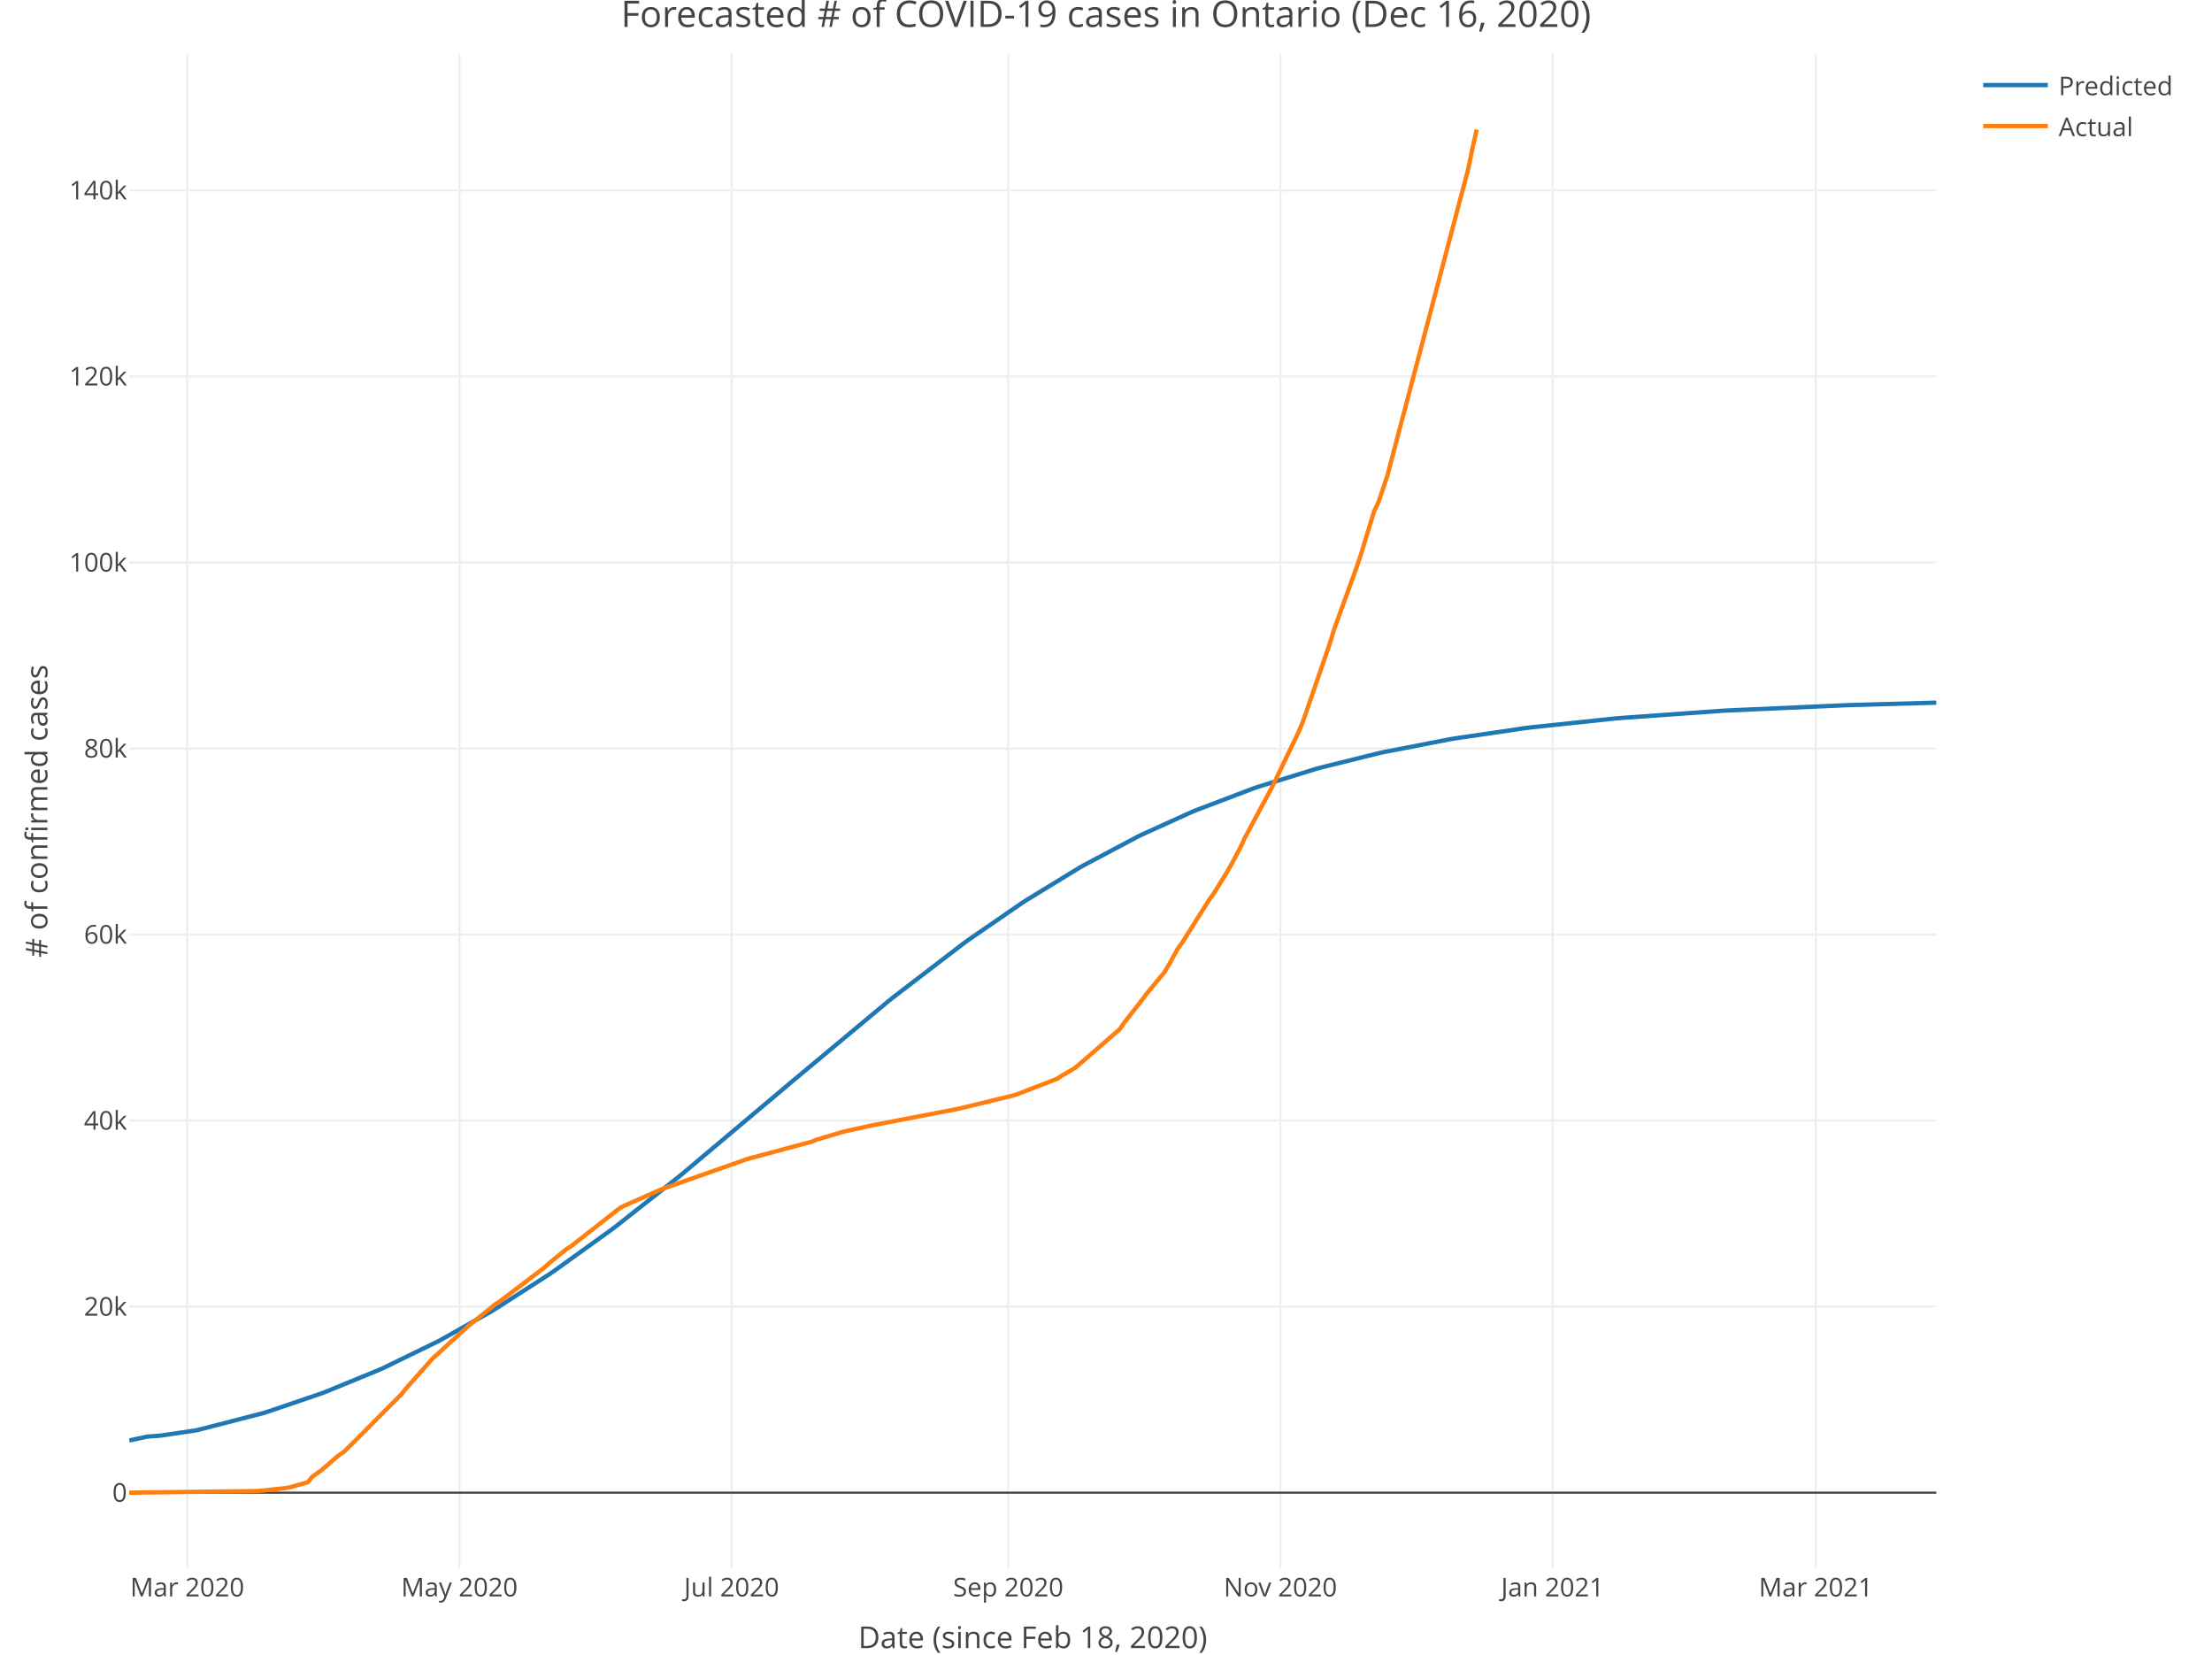
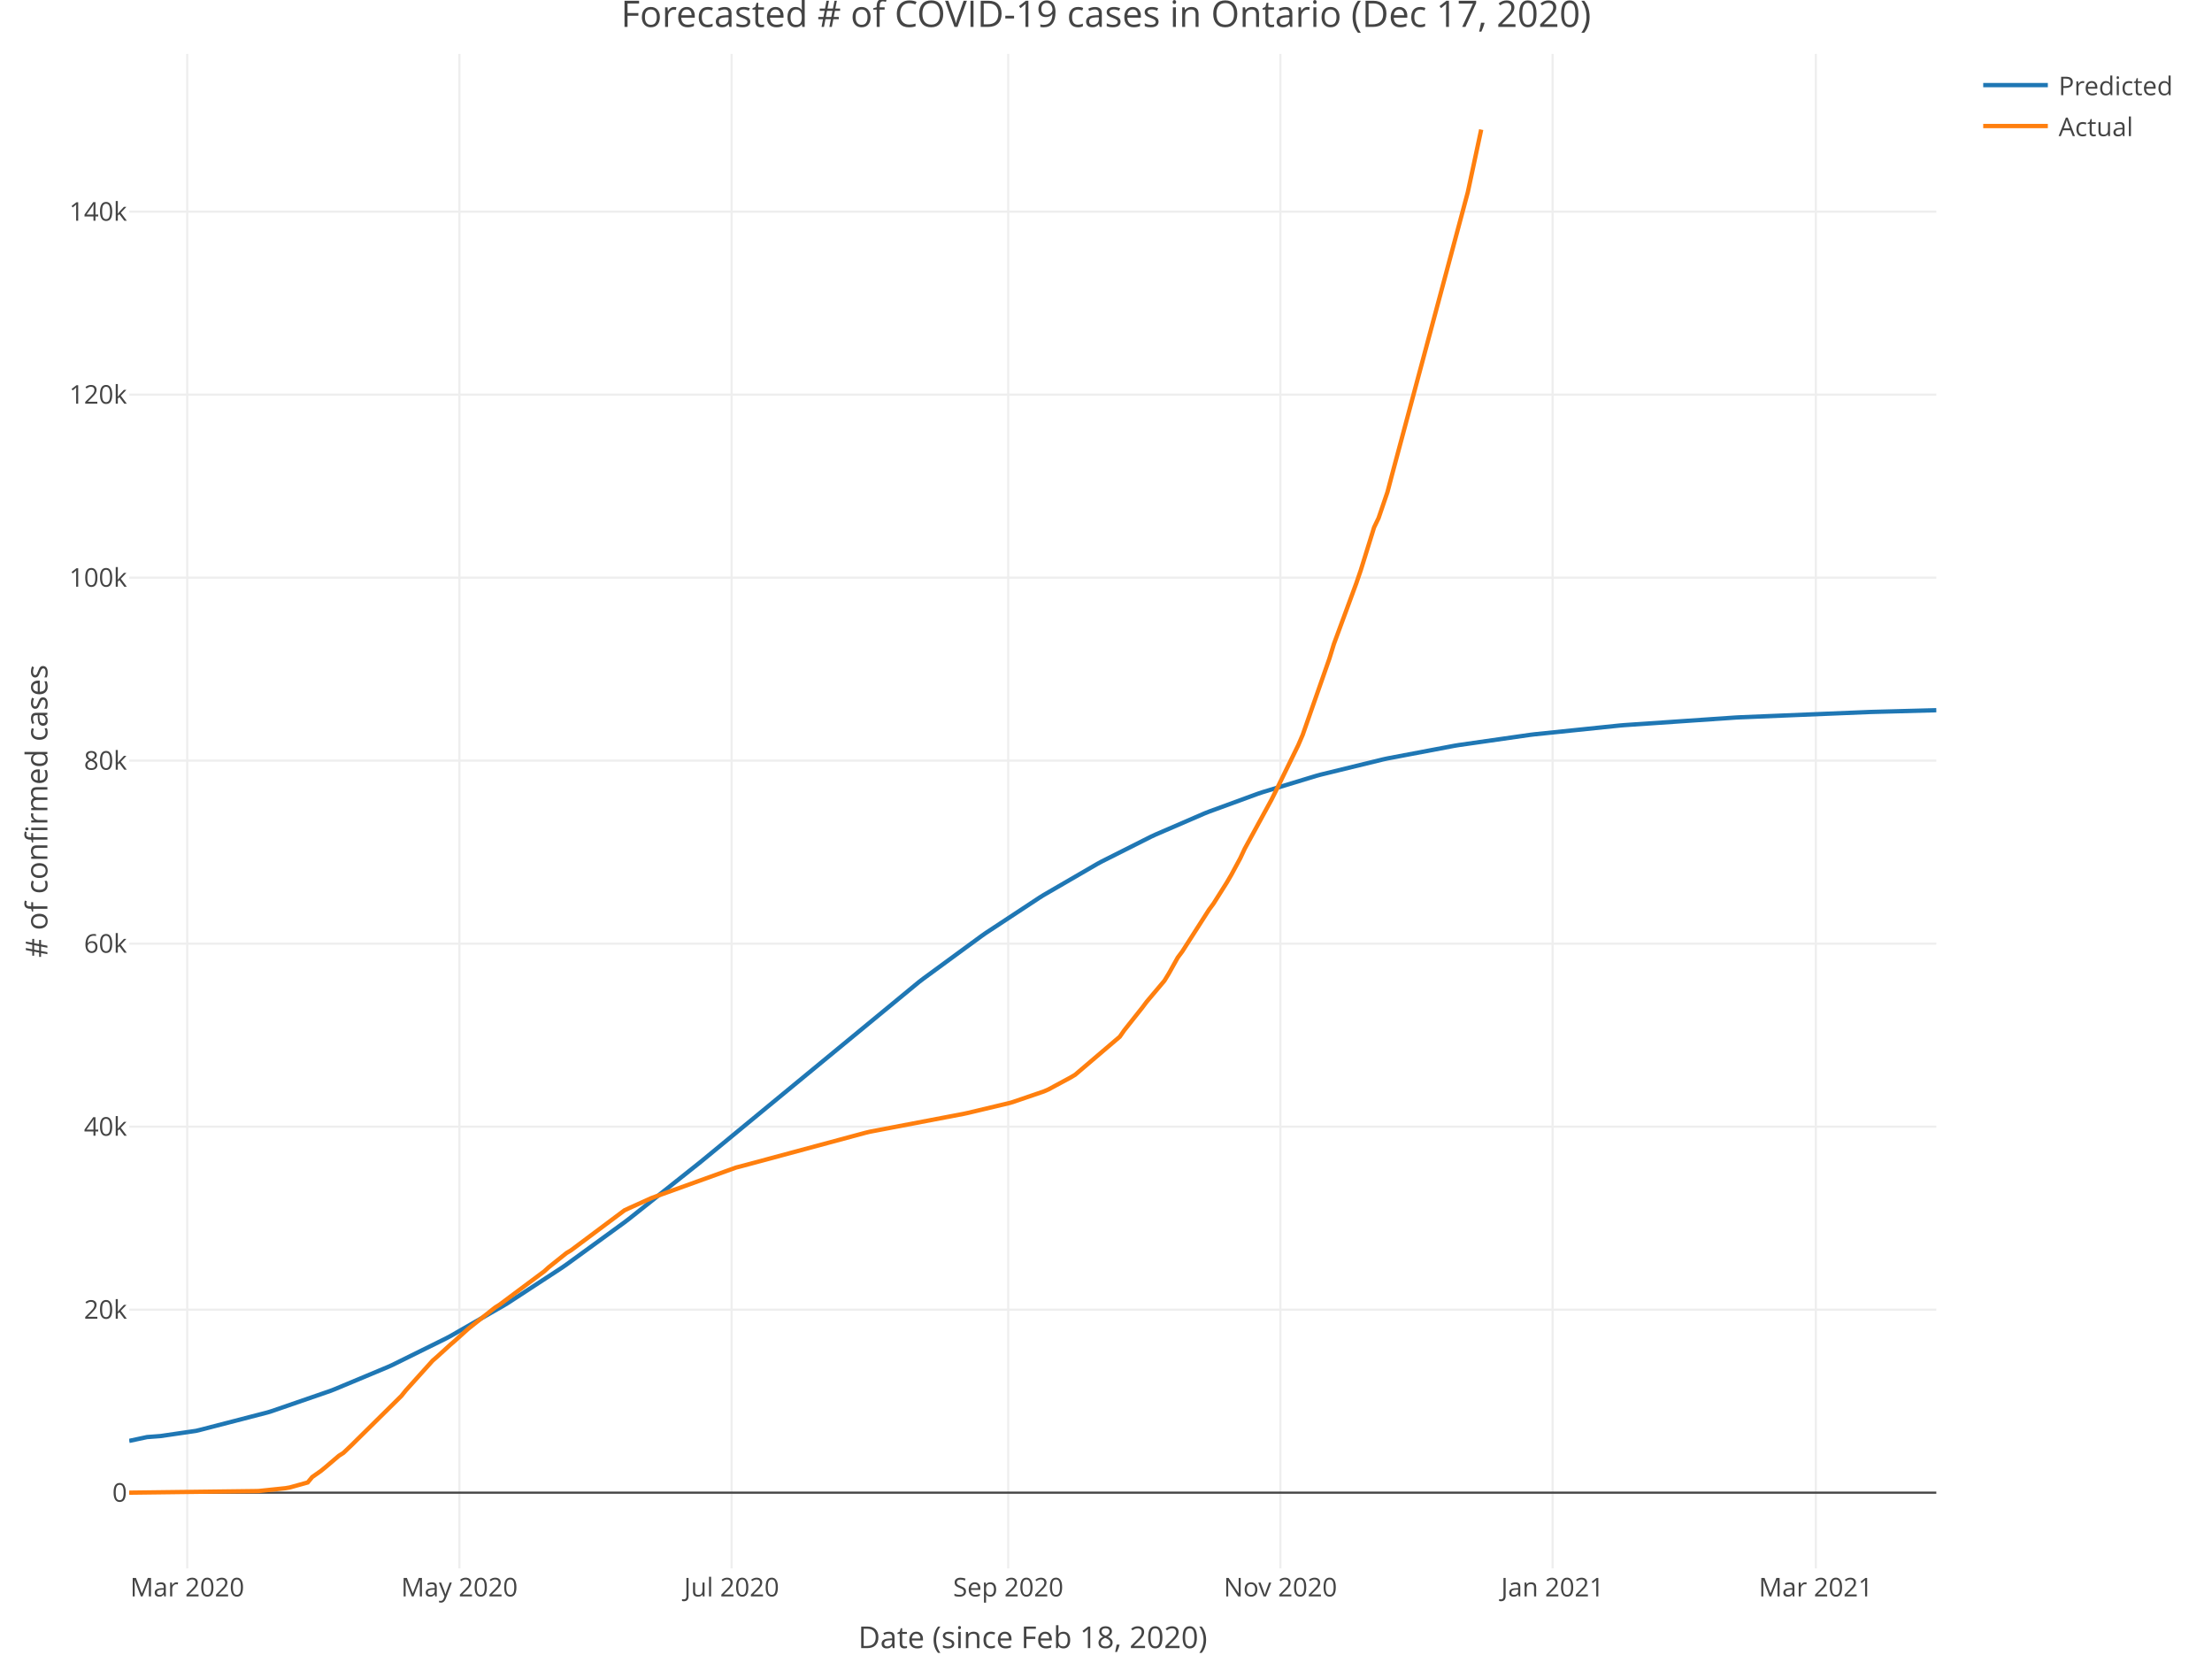
<svg xmlns="http://www.w3.org/2000/svg" class="main-svg" width="1027" height="768" style="" viewBox="0 0 1027 768">
  <rect x="0" y="0" width="1027" height="768" style="fill: rgb(255, 255, 255); fill-opacity: 1;" />
-   <defs id="defs-68670e">
+   <defs id="defs-5df741">
    <g class="clips">
-       <clipPath id="clip68670exyplot" class="plotclip">
+       <clipPath id="clip5df741xyplot" class="plotclip">
        <rect width="839" height="703" />
      </clipPath>
-       <clipPath class="axesclip" id="clip68670ex">
+       <clipPath class="axesclip" id="clip5df741x">
        <rect x="60" y="0" width="839" height="768" />
      </clipPath>
-       <clipPath class="axesclip" id="clip68670ey">
+       <clipPath class="axesclip" id="clip5df741y">
        <rect x="0" y="25" width="1027" height="703" />
      </clipPath>
-       <clipPath class="axesclip" id="clip68670exy">
+       <clipPath class="axesclip" id="clip5df741xy">
        <rect x="60" y="25" width="839" height="703" />
      </clipPath>
    </g>
    <g class="gradients" />
  </defs>
  <g class="bglayer" />
  <g class="layer-below">
    <g class="imagelayer" />
    <g class="shapelayer" />
  </g>
  <g class="cartesianlayer">
    <g class="subplot xy">
      <g class="layer-subplot">
        <g class="shapelayer" />
        <g class="imagelayer" />
      </g>
      <g class="gridlayer">
        <g class="x">
          <path class="xgrid crisp" transform="translate(86.93,0)" d="M0,25v703" style="stroke: rgb(238, 238, 238); stroke-opacity: 1; stroke-width: 1px;" />
          <path class="xgrid crisp" transform="translate(213.3,0)" d="M0,25v703" style="stroke: rgb(238, 238, 238); stroke-opacity: 1; stroke-width: 1px;" />
          <path class="xgrid crisp" transform="translate(339.67,0)" d="M0,25v703" style="stroke: rgb(238, 238, 238); stroke-opacity: 1; stroke-width: 1px;" />
          <path class="xgrid crisp" transform="translate(468.11,0)" d="M0,25v703" style="stroke: rgb(238, 238, 238); stroke-opacity: 1; stroke-width: 1px;" />
          <path class="xgrid crisp" transform="translate(594.47,0)" d="M0,25v703" style="stroke: rgb(238, 238, 238); stroke-opacity: 1; stroke-width: 1px;" />
          <path class="xgrid crisp" transform="translate(720.84,0)" d="M0,25v703" style="stroke: rgb(238, 238, 238); stroke-opacity: 1; stroke-width: 1px;" />
          <path class="xgrid crisp" transform="translate(843.07,0)" d="M0,25v703" style="stroke: rgb(238, 238, 238); stroke-opacity: 1; stroke-width: 1px;" />
        </g>
        <g class="y">
-           <path class="ygrid crisp" transform="translate(0,606.5)" d="M60,0h839" style="stroke: rgb(238, 238, 238); stroke-opacity: 1; stroke-width: 1px;" />
-           <path class="ygrid crisp" transform="translate(0,520.14)" d="M60,0h839" style="stroke: rgb(238, 238, 238); stroke-opacity: 1; stroke-width: 1px;" />
-           <path class="ygrid crisp" transform="translate(0,433.79)" d="M60,0h839" style="stroke: rgb(238, 238, 238); stroke-opacity: 1; stroke-width: 1px;" />
-           <path class="ygrid crisp" transform="translate(0,347.43)" d="M60,0h839" style="stroke: rgb(238, 238, 238); stroke-opacity: 1; stroke-width: 1px;" />
-           <path class="ygrid crisp" transform="translate(0,261.08)" d="M60,0h839" style="stroke: rgb(238, 238, 238); stroke-opacity: 1; stroke-width: 1px;" />
-           <path class="ygrid crisp" transform="translate(0,174.72)" d="M60,0h839" style="stroke: rgb(238, 238, 238); stroke-opacity: 1; stroke-width: 1px;" />
-           <path class="ygrid crisp" transform="translate(0,88.37)" d="M60,0h839" style="stroke: rgb(238, 238, 238); stroke-opacity: 1; stroke-width: 1px;" />
+           <path class="ygrid crisp" transform="translate(0,607.91)" d="M60,0h839" style="stroke: rgb(238, 238, 238); stroke-opacity: 1; stroke-width: 1px;" />
+           <path class="ygrid crisp" transform="translate(0,522.96)" d="M60,0h839" style="stroke: rgb(238, 238, 238); stroke-opacity: 1; stroke-width: 1px;" />
+           <path class="ygrid crisp" transform="translate(0,438.02)" d="M60,0h839" style="stroke: rgb(238, 238, 238); stroke-opacity: 1; stroke-width: 1px;" />
+           <path class="ygrid crisp" transform="translate(0,353.07)" d="M60,0h839" style="stroke: rgb(238, 238, 238); stroke-opacity: 1; stroke-width: 1px;" />
+           <path class="ygrid crisp" transform="translate(0,268.13)" d="M60,0h839" style="stroke: rgb(238, 238, 238); stroke-opacity: 1; stroke-width: 1px;" />
+           <path class="ygrid crisp" transform="translate(0,183.18)" d="M60,0h839" style="stroke: rgb(238, 238, 238); stroke-opacity: 1; stroke-width: 1px;" />
+           <path class="ygrid crisp" transform="translate(0,98.24)" d="M60,0h839" style="stroke: rgb(238, 238, 238); stroke-opacity: 1; stroke-width: 1px;" />
        </g>
      </g>
      <g class="zerolinelayer">
        <path class="yzl zl crisp" transform="translate(0,692.85)" d="M60,0h839" style="stroke: rgb(68, 68, 68); stroke-opacity: 1; stroke-width: 1px;" />
      </g>
      <path class="xlines-below" />
      <path class="ylines-below" />
      <g class="overlines-below" />
      <g class="xaxislayer-below" />
      <g class="yaxislayer-below" />
      <g class="overaxes-below" />
-       <g class="plot" transform="translate(60, 25)" clip-path="url('#clip68670exyplot')">
+       <g class="plot" transform="translate(60, 25)" clip-path="url('#clip5df741xyplot')">
        <g class="scatterlayer mlayer">
-           <g class="trace scatter trace8bd5a6" style="stroke-miterlimit: 2; opacity: 1;">
+           <g class="trace scatter trace0f5e8f" style="stroke-miterlimit: 2; opacity: 1;">
            <g class="fills" />
            <g class="errorbars" />
            <g class="lines">
-               <path class="js-line" d="M0,643.62L8.29,641.83L14.5,641.37L31.07,638.92L33.15,638.41L62.15,630.93L64.22,630.29L89.08,621.82L91.15,621.05L116.01,610.85L118.08,609.92L142.94,597.82L145.01,596.73L167.8,583.88L169.87,582.63L194.73,566.68L196.8,565.27L223.73,545.9L225.8,544.34L254.81,521.47L256.88,519.78L304.53,479.7L306.6,477.94L352.17,439.95L354.24,438.28L387.39,412.88L389.46,411.38L414.32,394.25L416.39,392.9L441.25,377.72L443.32,376.54L468.18,363.37L470.25,362.36L493.04,352.02L495.11,351.15L522.04,340.92L524.12,340.21L551.05,331.88L553.12,331.31L580.05,324.62L582.12,324.16L613.2,318.13L615.27,317.78L648.41,312.92L650.48,312.66L689.84,308.49L691.92,308.31L739.56,304.92L741.63,304.8L797.57,302.32L799.64,302.25L839,301.15" style="vector-effect: non-scaling-stroke; fill: none; stroke: rgb(31, 119, 180); stroke-opacity: 1; stroke-width: 2px; opacity: 1;" />
+               <path class="js-line" d="M0,643.81L8.29,642.04L14.5,641.57L31.07,639.15L33.15,638.64L64.22,630.6L66.29,629.96L93.22,620.66L95.29,619.87L120.15,609.48L122.22,608.54L147.08,596.25L149.16,595.15L174.01,580.88L176.09,579.61L200.95,563.38L203.02,561.94L229.95,542.35L232.02,540.77L265.17,514.41L267.24,512.71L366.67,430.8L368.75,429.21L395.68,409.48L397.75,408.03L422.61,391.66L424.68,390.37L449.54,375.95L451.61,374.83L474.4,363.36L476.47,362.4L499.26,352.55L501.33,351.73L524.12,343.39L526.19,342.7L551.05,335.14L553.12,334.57L582.12,327.49L584.19,327.04L615.27,321.16L617.34,320.82L650.48,316.08L652.56,315.83L691.92,311.77L693.99,311.59L745.78,308.06L747.85,307.95L807.93,305.49L810,305.43L839,304.66" style="vector-effect: non-scaling-stroke; fill: none; stroke: rgb(31, 119, 180); stroke-opacity: 1; stroke-width: 2px; opacity: 1;" />
            </g>
            <g class="points" />
            <g class="text" />
          </g>
-           <g class="trace scatter tracea3172a" style="stroke-miterlimit: 2; opacity: 1;">
+           <g class="trace scatter tracee7c4ca" style="stroke-miterlimit: 2; opacity: 1;">
            <g class="fills" />
            <g class="errorbars" />
            <g class="lines">
-               <path class="js-line" d="M0,667.85L58,667.11L60.08,667.06L72.51,665.74L74.58,665.38L82.86,663.03L84.94,660.49L89.08,657.53L91.15,655.79L97.37,650.42L99.44,649.08L103.58,645.07L105.65,642.99L126.37,622.18L128.44,619.56L140.87,605.54L142.94,603.71L149.16,597.96L151.23,596.14L157.44,590.47L159.51,588.8L169.87,580.47L171.94,579.14L192.66,563.42L194.73,561.52L203.02,554.77L205.09,553.51L227.88,535.66L229.95,534.61L246.52,527.29L248.59,526.47L287.95,512.64L290.02,512.16L316.96,504.91L319.03,504.03L331.46,500.33L333.53,499.85L345.96,497.14L348.03,496.75L385.32,489.59L387.39,489.09L410.18,483.55L412.25,482.91L430.89,475.7L432.97,474.34L439.18,470.64L441.25,468.9L459.9,452.7L461.97,449.67L470.25,439.1L472.33,436.28L480.61,426.3L482.68,422.86L486.83,415.31L488.9,412.51L501.33,392.76L503.4,389.92L509.61,379.92L511.69,376.29L515.83,368.5L517.9,364L530.33,340.87L532.4,336.65L542.76,315.12L544.83,310.24L557.26,274.16L559.33,267.33L569.69,238.79L571.76,232.67L577.98,212.33L580.05,207.97L584.19,195.66L586.26,187.65L621.48,54.21L623.55,44.39L625.62,35.15" style="vector-effect: non-scaling-stroke; fill: none; stroke: rgb(255, 127, 14); stroke-opacity: 1; stroke-width: 2px; opacity: 1;" />
+               <path class="js-line" d="M0,667.85L58,667.12L60.08,667.08L72.51,665.78L74.58,665.42L82.86,663.11L84.94,660.61L89.08,657.69L91.15,655.99L97.37,650.7L99.44,649.39L103.58,645.45L105.65,643.39L126.37,622.93L128.44,620.35L140.87,606.56L142.94,604.76L149.16,599.1L151.23,597.32L157.44,591.73L159.51,590.09L169.87,581.9L171.94,580.59L192.66,565.13L194.73,563.25L203.02,556.61L205.09,555.37L229.95,536.78L232.02,535.81L242.38,531.14L244.45,530.37L281.74,516.93L283.81,516.41L341.81,500.8L343.89,500.3L387.39,492.01L389.46,491.56L408.11,487.12L410.18,486.55L424.68,481.59L426.75,480.69L437.11,475.1L439.18,473.86L459.9,456.21L461.97,453.24L470.25,442.83L472.33,440.06L480.61,430.24L482.68,426.86L486.83,419.43L488.9,416.67L501.33,397.25L503.4,394.45L509.61,384.62L511.69,381.05L515.83,373.39L517.9,368.96L530.33,346.21L532.4,342.06L542.76,320.88L544.83,316.07L557.26,280.59L559.33,273.87L569.69,245.79L571.76,239.77L577.98,219.76L580.05,215.48L584.19,203.37L586.26,195.49L621.48,64.23L623.55,54.56L627.7,35.15" style="vector-effect: non-scaling-stroke; fill: none; stroke: rgb(255, 127, 14); stroke-opacity: 1; stroke-width: 2px; opacity: 1;" />
            </g>
            <g class="points" />
            <g class="text" />
          </g>
        </g>
      </g>
      <g class="overplot" />
      <path class="xlines-above crisp" style="fill: none;" d="M0,0" />
      <path class="ylines-above crisp" style="fill: none;" d="M0,0" />
      <g class="overlines-above" />
      <g class="xaxislayer-above">
        <g class="xtick">
          <text text-anchor="middle" x="0" y="741" transform="translate(86.93,0)" style="font-family: 'Open Sans', verdana, arial, sans-serif; font-size: 12px; fill: rgb(68, 68, 68); fill-opacity: 1; white-space: pre;">Mar 2020</text>
        </g>
        <g class="xtick">
          <text text-anchor="middle" x="0" y="741" transform="translate(213.3,0)" style="font-family: 'Open Sans', verdana, arial, sans-serif; font-size: 12px; fill: rgb(68, 68, 68); fill-opacity: 1; white-space: pre;">May 2020</text>
        </g>
        <g class="xtick">
          <text text-anchor="middle" x="0" y="741" transform="translate(339.67,0)" style="font-family: 'Open Sans', verdana, arial, sans-serif; font-size: 12px; fill: rgb(68, 68, 68); fill-opacity: 1; white-space: pre;">Jul 2020</text>
        </g>
        <g class="xtick">
          <text text-anchor="middle" x="0" y="741" transform="translate(468.11,0)" style="font-family: 'Open Sans', verdana, arial, sans-serif; font-size: 12px; fill: rgb(68, 68, 68); fill-opacity: 1; white-space: pre;">Sep 2020</text>
        </g>
        <g class="xtick">
          <text text-anchor="middle" x="0" y="741" transform="translate(594.47,0)" style="font-family: 'Open Sans', verdana, arial, sans-serif; font-size: 12px; fill: rgb(68, 68, 68); fill-opacity: 1; white-space: pre;">Nov 2020</text>
        </g>
        <g class="xtick">
          <text text-anchor="middle" x="0" y="741" transform="translate(720.84,0)" style="font-family: 'Open Sans', verdana, arial, sans-serif; font-size: 12px; fill: rgb(68, 68, 68); fill-opacity: 1; white-space: pre;">Jan 2021</text>
        </g>
        <g class="xtick">
          <text text-anchor="middle" x="0" y="741" transform="translate(843.07,0)" style="font-family: 'Open Sans', verdana, arial, sans-serif; font-size: 12px; fill: rgb(68, 68, 68); fill-opacity: 1; white-space: pre;">Mar 2021</text>
        </g>
      </g>
      <g class="yaxislayer-above">
        <g class="ytick">
          <text text-anchor="end" x="59" y="4.2" transform="translate(0,692.85)" style="font-family: 'Open Sans', verdana, arial, sans-serif; font-size: 12px; fill: rgb(68, 68, 68); fill-opacity: 1; white-space: pre;">0</text>
        </g>
        <g class="ytick">
-           <text text-anchor="end" x="59" y="4.2" transform="translate(0,606.5)" style="font-family: 'Open Sans', verdana, arial, sans-serif; font-size: 12px; fill: rgb(68, 68, 68); fill-opacity: 1; white-space: pre;">20k</text>
-         </g>
-         <g class="ytick">
-           <text text-anchor="end" x="59" y="4.2" transform="translate(0,520.14)" style="font-family: 'Open Sans', verdana, arial, sans-serif; font-size: 12px; fill: rgb(68, 68, 68); fill-opacity: 1; white-space: pre;">40k</text>
-         </g>
-         <g class="ytick">
-           <text text-anchor="end" x="59" y="4.2" transform="translate(0,433.79)" style="font-family: 'Open Sans', verdana, arial, sans-serif; font-size: 12px; fill: rgb(68, 68, 68); fill-opacity: 1; white-space: pre;">60k</text>
-         </g>
-         <g class="ytick">
-           <text text-anchor="end" x="59" y="4.2" transform="translate(0,347.43)" style="font-family: 'Open Sans', verdana, arial, sans-serif; font-size: 12px; fill: rgb(68, 68, 68); fill-opacity: 1; white-space: pre;">80k</text>
-         </g>
-         <g class="ytick">
-           <text text-anchor="end" x="59" y="4.2" transform="translate(0,261.08)" style="font-family: 'Open Sans', verdana, arial, sans-serif; font-size: 12px; fill: rgb(68, 68, 68); fill-opacity: 1; white-space: pre;">100k</text>
-         </g>
-         <g class="ytick">
-           <text text-anchor="end" x="59" y="4.2" transform="translate(0,174.72)" style="font-family: 'Open Sans', verdana, arial, sans-serif; font-size: 12px; fill: rgb(68, 68, 68); fill-opacity: 1; white-space: pre;">120k</text>
-         </g>
-         <g class="ytick">
-           <text text-anchor="end" x="59" y="4.2" transform="translate(0,88.37)" style="font-family: 'Open Sans', verdana, arial, sans-serif; font-size: 12px; fill: rgb(68, 68, 68); fill-opacity: 1; white-space: pre;">140k</text>
+           <text text-anchor="end" x="59" y="4.2" transform="translate(0,607.91)" style="font-family: 'Open Sans', verdana, arial, sans-serif; font-size: 12px; fill: rgb(68, 68, 68); fill-opacity: 1; white-space: pre;">20k</text>
+         </g>
+         <g class="ytick">
+           <text text-anchor="end" x="59" y="4.2" transform="translate(0,522.96)" style="font-family: 'Open Sans', verdana, arial, sans-serif; font-size: 12px; fill: rgb(68, 68, 68); fill-opacity: 1; white-space: pre;">40k</text>
+         </g>
+         <g class="ytick">
+           <text text-anchor="end" x="59" y="4.2" transform="translate(0,438.02)" style="font-family: 'Open Sans', verdana, arial, sans-serif; font-size: 12px; fill: rgb(68, 68, 68); fill-opacity: 1; white-space: pre;">60k</text>
+         </g>
+         <g class="ytick">
+           <text text-anchor="end" x="59" y="4.2" transform="translate(0,353.07)" style="font-family: 'Open Sans', verdana, arial, sans-serif; font-size: 12px; fill: rgb(68, 68, 68); fill-opacity: 1; white-space: pre;">80k</text>
+         </g>
+         <g class="ytick">
+           <text text-anchor="end" x="59" y="4.2" transform="translate(0,268.13)" style="font-family: 'Open Sans', verdana, arial, sans-serif; font-size: 12px; fill: rgb(68, 68, 68); fill-opacity: 1; white-space: pre;">100k</text>
+         </g>
+         <g class="ytick">
+           <text text-anchor="end" x="59" y="4.2" transform="translate(0,183.18)" style="font-family: 'Open Sans', verdana, arial, sans-serif; font-size: 12px; fill: rgb(68, 68, 68); fill-opacity: 1; white-space: pre;">120k</text>
+         </g>
+         <g class="ytick">
+           <text text-anchor="end" x="59" y="4.2" transform="translate(0,98.24)" style="font-family: 'Open Sans', verdana, arial, sans-serif; font-size: 12px; fill: rgb(68, 68, 68); fill-opacity: 1; white-space: pre;">140k</text>
        </g>
      </g>
      <g class="overaxes-above" />
    </g>
  </g>
  <g class="polarlayer" />
  <g class="ternarylayer" />
  <g class="geolayer" />
  <g class="funnelarealayer" />
  <g class="pielayer" />
  <g class="treemaplayer" />
  <g class="sunburstlayer" />
  <g class="glimages" />
-   <defs id="topdefs-68670e">
+   <defs id="topdefs-5df741">
    <g class="clips" />
-     <clipPath id="legend68670e">
+     <clipPath id="legend5df741">
      <rect width="101" height="48" x="0" y="0" />
    </clipPath>
  </defs>
  <g class="layer-above">
    <g class="imagelayer" />
    <g class="shapelayer" />
  </g>
  <g class="infolayer">
    <g class="legend" pointer-events="all" transform="translate(915.78, 25)">
      <rect class="bg" shape-rendering="crispEdges" style="stroke: rgb(68, 68, 68); stroke-opacity: 1; fill: rgb(255, 255, 255); fill-opacity: 1; stroke-width: 0px;" width="101" height="48" x="0" y="0" />
-       <g class="scrollbox" transform="translate(0, 0)" clip-path="url('#legend68670e')">
+       <g class="scrollbox" transform="translate(0, 0)" clip-path="url('#legend5df741')">
        <g class="groups">
          <g class="traces" style="opacity: 1;" transform="translate(0, 14.5)">
            <text class="legendtext user-select-none" text-anchor="start" x="40" y="4.68" style="font-family: 'Open Sans', verdana, arial, sans-serif; font-size: 12px; fill: rgb(68, 68, 68); fill-opacity: 1; white-space: pre;">Predicted</text>
            <g class="layers" style="opacity: 1;">
              <g class="legendfill" />
              <g class="legendlines">
                <path class="js-line" d="M5,0h30" style="fill: none; stroke: rgb(31, 119, 180); stroke-opacity: 1; stroke-width: 2px;" />
              </g>
              <g class="legendsymbols">
                <g class="legendpoints" />
              </g>
            </g>
            <rect class="legendtoggle" pointer-events="all" x="0" y="-9.5" width="95.891" height="19" style="cursor: pointer; fill: rgb(0, 0, 0); fill-opacity: 0;" />
          </g>
          <g class="traces" style="opacity: 1;" transform="translate(0, 33.5)">
            <text class="legendtext user-select-none" text-anchor="start" x="40" y="4.68" style="font-family: 'Open Sans', verdana, arial, sans-serif; font-size: 12px; fill: rgb(68, 68, 68); fill-opacity: 1; white-space: pre;">Actual</text>
            <g class="layers" style="opacity: 1;">
              <g class="legendfill" />
              <g class="legendlines">
                <path class="js-line" d="M5,0h30" style="fill: none; stroke: rgb(255, 127, 14); stroke-opacity: 1; stroke-width: 2px;" />
              </g>
              <g class="legendsymbols">
                <g class="legendpoints" />
              </g>
            </g>
            <rect class="legendtoggle" pointer-events="all" x="0" y="-9.5" width="95.891" height="19" style="cursor: pointer; fill: rgb(0, 0, 0); fill-opacity: 0;" />
          </g>
        </g>
      </g>
      <rect class="scrollbar" rx="20" ry="3" width="0" height="0" style="fill: rgb(128, 139, 164); fill-opacity: 1;" x="0" y="0" />
    </g>
    <g class="g-gtitle">
-       <text class="gtitle" x="513.5" y="12.5" text-anchor="middle" dy="0em" style="font-family: 'Open Sans', verdana, arial, sans-serif; font-size: 17px; fill: rgb(68, 68, 68); opacity: 1; font-weight: normal; white-space: pre;">Forecasted # of COVID-19 cases in Ontario (Dec 16, 2020)</text>
+       <text class="gtitle" x="513.5" y="12.5" text-anchor="middle" dy="0em" style="font-family: 'Open Sans', verdana, arial, sans-serif; font-size: 17px; fill: rgb(68, 68, 68); opacity: 1; font-weight: normal; white-space: pre;">Forecasted # of COVID-19 cases in Ontario (Dec 17, 2020)</text>
    </g>
    <g class="g-xtitle" transform="translate(0,-15)">
      <text class="xtitle" x="479.5" y="780" text-anchor="middle" style="font-family: 'Open Sans', verdana, arial, sans-serif; font-size: 14px; fill: rgb(68, 68, 68); opacity: 1; font-weight: normal; white-space: pre;">Date (since Feb 18, 2020)</text>
    </g>
    <g class="g-ytitle">
      <text class="ytitle" transform="rotate(-90,22,376.5)" x="22" y="376.5" text-anchor="middle" style="font-family: 'Open Sans', verdana, arial, sans-serif; font-size: 14px; fill: rgb(68, 68, 68); opacity: 1; font-weight: normal; white-space: pre;"># of confirmed cases</text>
    </g>
  </g>
</svg>
